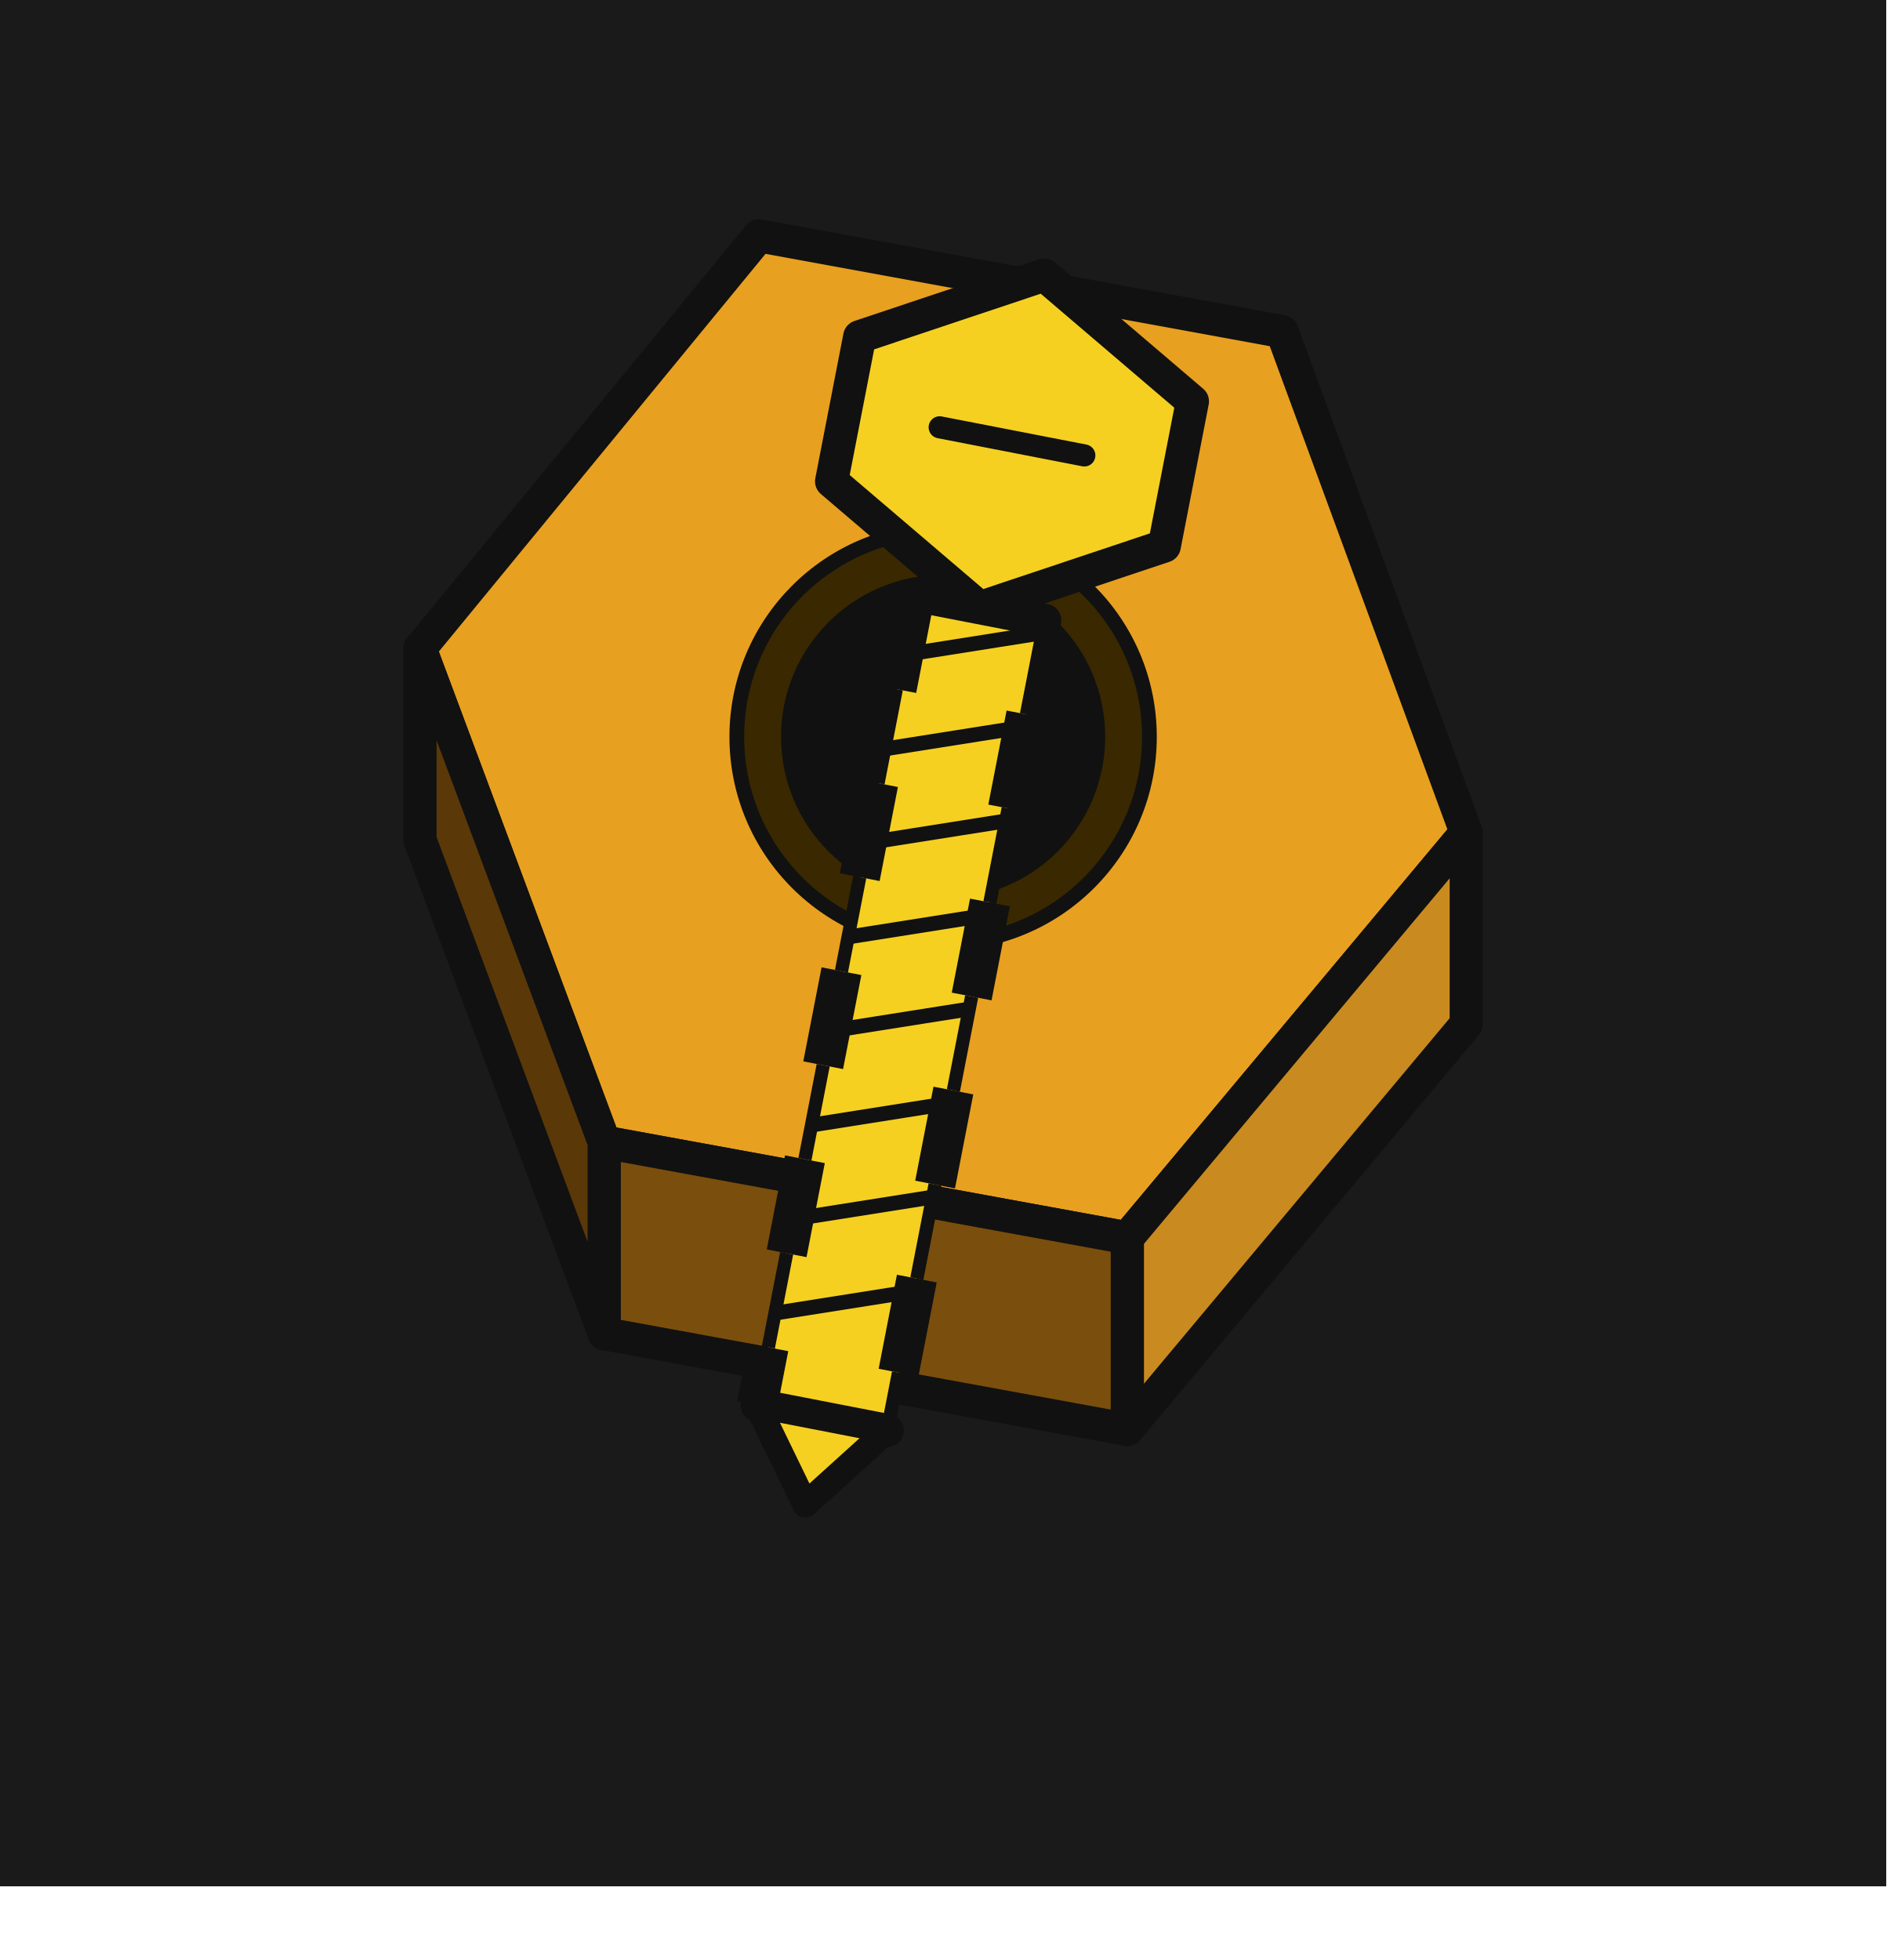
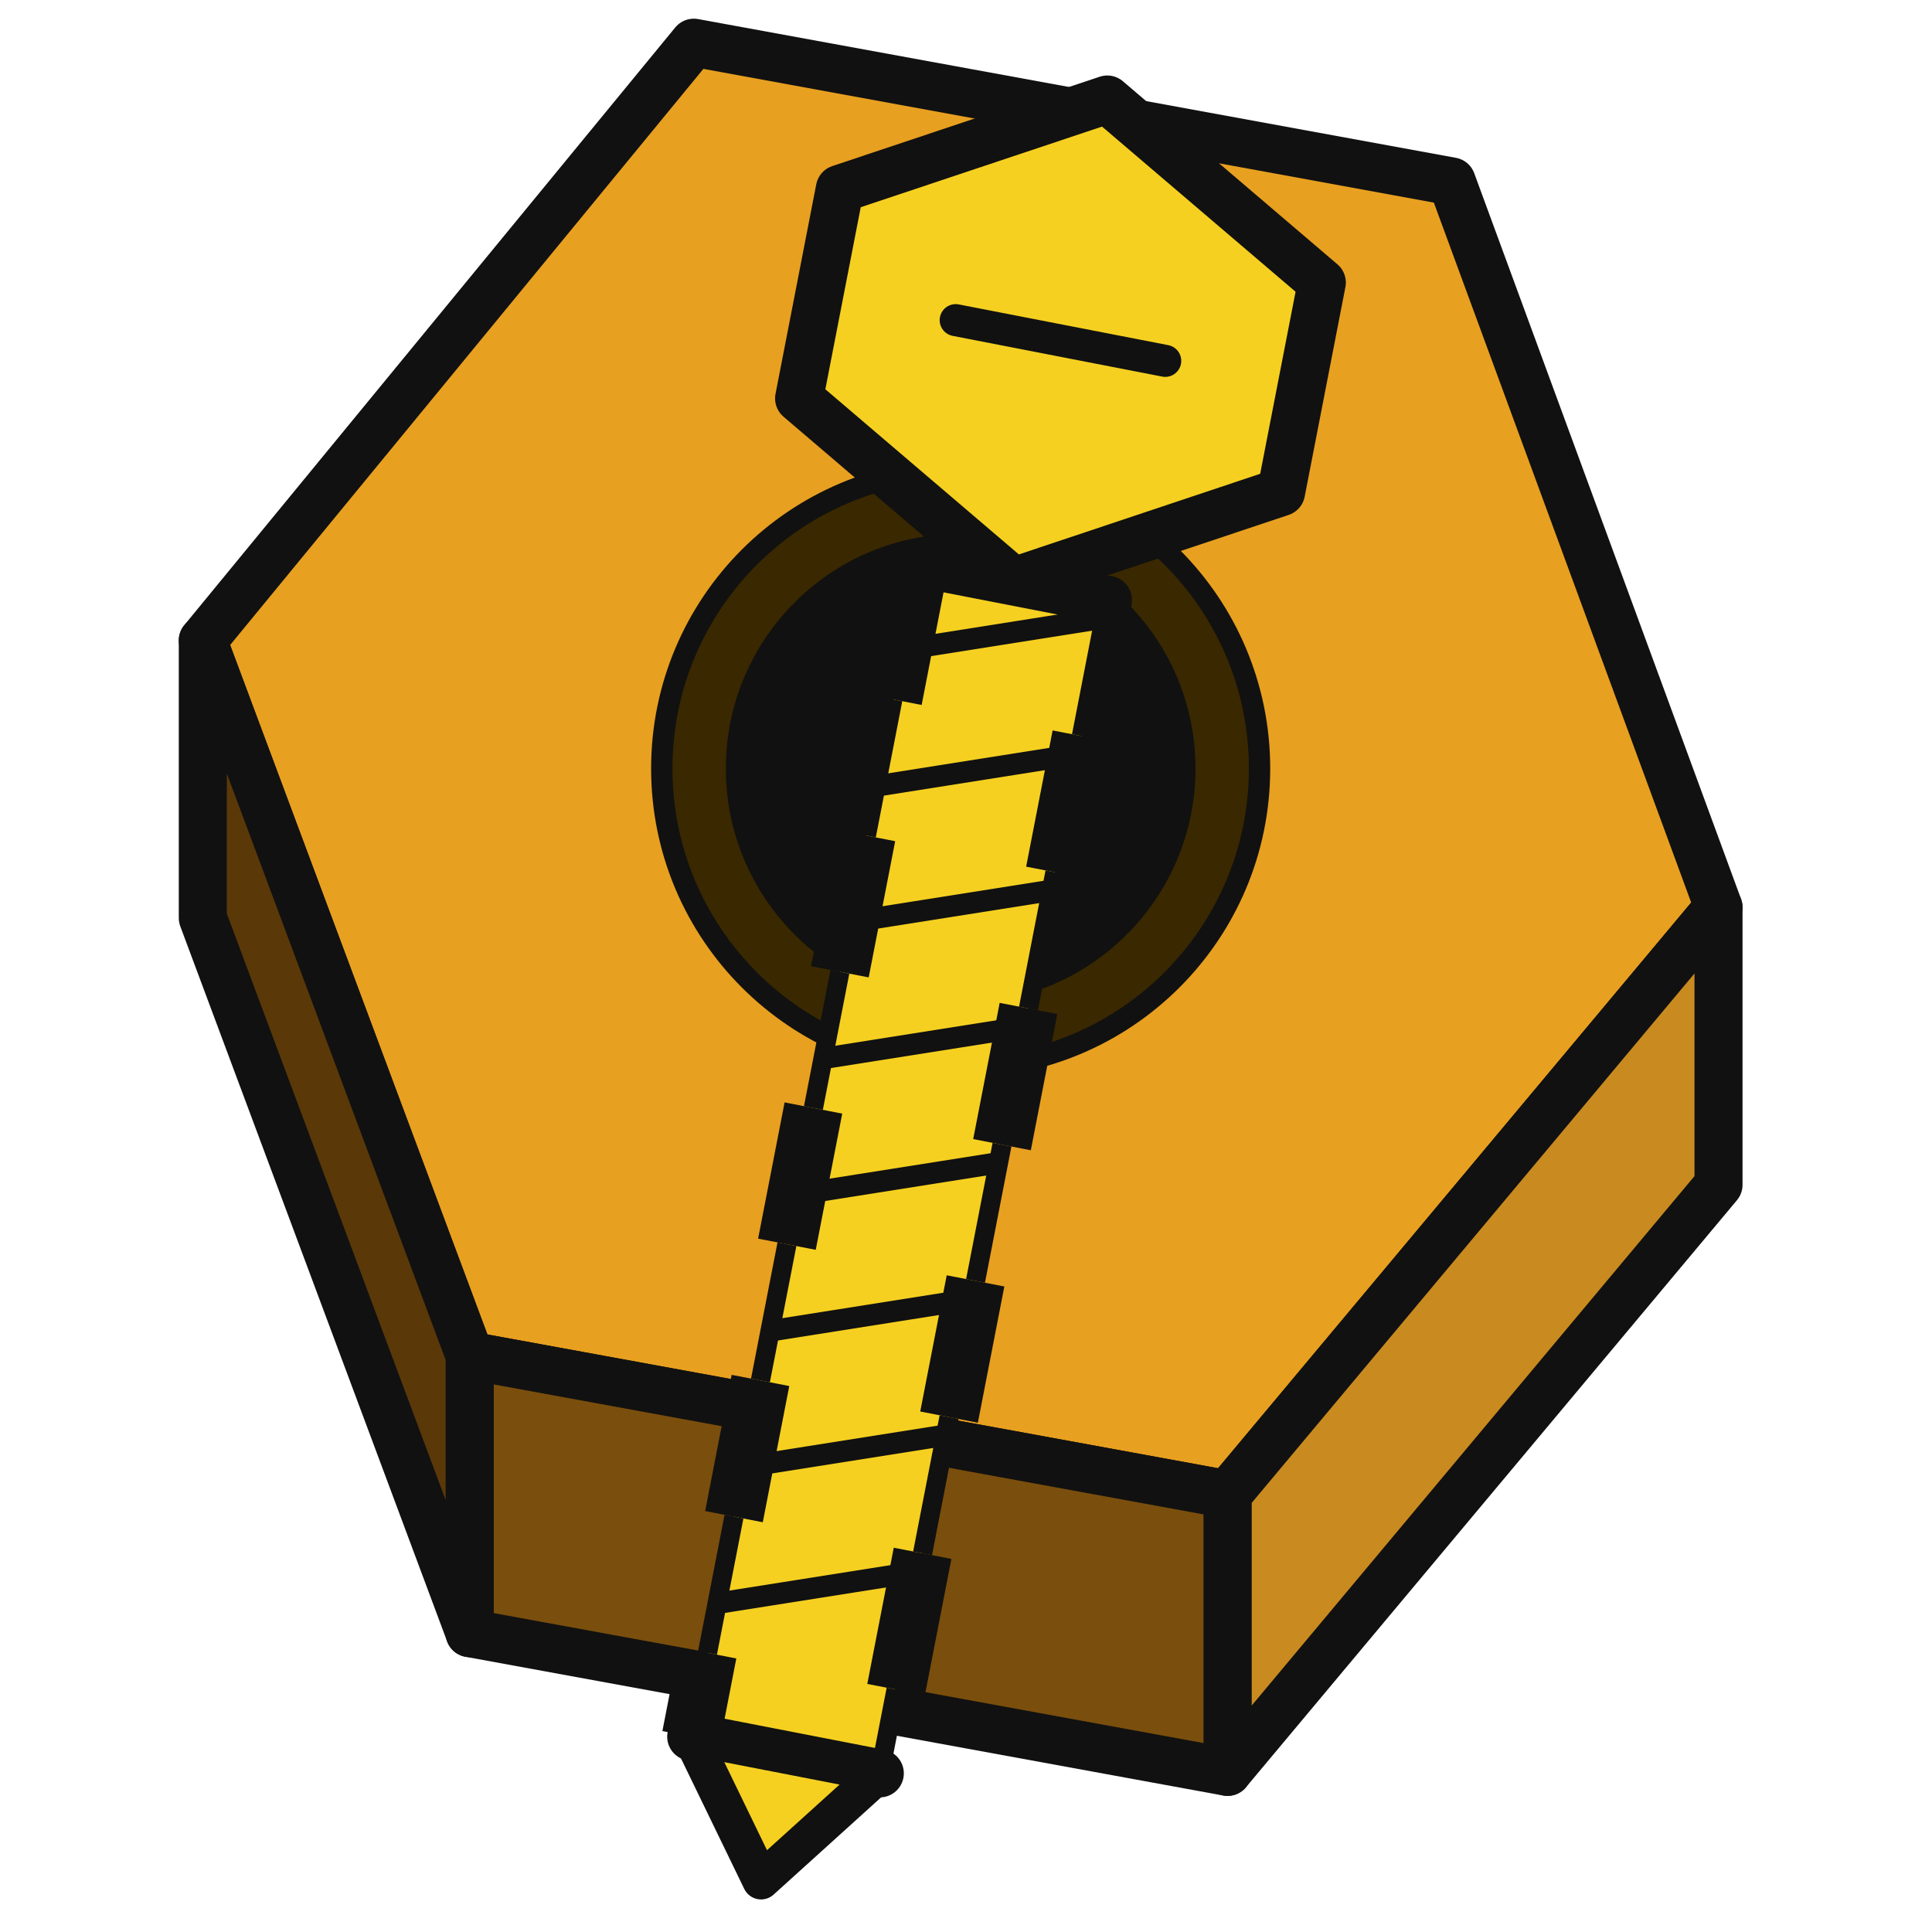
- <svg xmlns="http://www.w3.org/2000/svg" width="256" height="266" viewBox="0 0 256 266">
+ <svg xmlns="http://www.w3.org/2000/svg" width="181" height="181" viewBox="38 28 181 181">
  <defs>
    <clipPath id="sc">
      <rect x="119" y="82" width="18" height="112" rx="2" />
    </clipPath>
  </defs>
-   <rect width="256" height="256" fill="#1a1a1a" style="fill:rgb(26, 26, 26);stroke:none;color:rgb(0, 0, 0);stroke-width:1px;stroke-linecap:butt;stroke-linejoin:miter;opacity:1;dominant-baseline:auto" />
+   <rect width="256" height="256" fill="#1a1a1a" style="stroke:none;opacity:0;dominant-baseline:auto" />
  <polygon points="103,32 174,45 199,113 153,168 82,155 57,88" fill="#e8a020" stroke="#111" stroke-width="4.5" stroke-linejoin="round" style="fill:rgb(232, 160, 32);stroke:rgb(17, 17, 17);color:rgb(0, 0, 0);stroke-width:4.5px;stroke-linecap:butt;stroke-linejoin:round;opacity:1;dominant-baseline:auto" />
  <polygon points="199,113 153,168 153,194 199,139" fill="#c98a20" stroke="#111" stroke-width="4.5" stroke-linejoin="round" style="fill:rgb(201, 138, 32);stroke:rgb(17, 17, 17);color:rgb(0, 0, 0);stroke-width:4.5px;stroke-linecap:butt;stroke-linejoin:round;opacity:1;dominant-baseline:auto" />
  <polygon points="153,168 82,155 82,181 153,194" fill="#7a4e0c" stroke="#111" stroke-width="4.5" stroke-linejoin="round" style="fill:rgb(122, 78, 12);stroke:rgb(17, 17, 17);color:rgb(0, 0, 0);stroke-width:4.5px;stroke-linecap:butt;stroke-linejoin:round;opacity:1;dominant-baseline:auto" />
  <polygon points="82,155 57,88 57,114 82,181" fill="#5a3808" stroke="#111" stroke-width="4.5" stroke-linejoin="round" style="fill:rgb(90, 56, 8);stroke:rgb(17, 17, 17);color:rgb(0, 0, 0);stroke-width:4.5px;stroke-linecap:butt;stroke-linejoin:round;opacity:1;dominant-baseline:auto" />
  <ellipse cx="128" cy="100" rx="28" ry="28" fill="#3a2800" stroke="#111" stroke-width="2" style="fill:rgb(58, 40, 0);stroke:rgb(17, 17, 17);color:rgb(0, 0, 0);stroke-width:2px;stroke-linecap:butt;stroke-linejoin:miter;opacity:1;dominant-baseline:auto" />
  <ellipse cx="128" cy="100" rx="22" ry="22" fill="#111" style="fill:rgb(17, 17, 17);stroke:none;color:rgb(0, 0, 0);stroke-width:1px;stroke-linecap:butt;stroke-linejoin:miter;opacity:1;dominant-baseline:auto" />
  <g transform="rotate(11 128 108)" style="fill:rgb(0, 0, 0);stroke:none;color:rgb(0, 0, 0);stroke-width:1px;stroke-linecap:butt;stroke-linejoin:miter;opacity:1;dominant-baseline:auto">
    <polygon points="128,36 151,49 151,69 128,82 105,69 105,49" fill="#f5d020" stroke="#111" stroke-width="4.5" stroke-linejoin="round" style="fill:rgb(245, 208, 32);stroke:rgb(17, 17, 17);color:rgb(0, 0, 0);stroke-width:4.5px;stroke-linecap:butt;stroke-linejoin:round;opacity:1;dominant-baseline:auto" />
    <line x1="118" y1="59" x2="138" y2="59" stroke="#111" stroke-width="3" stroke-linecap="round" style="fill:rgb(0, 0, 0);stroke:rgb(17, 17, 17);color:rgb(0, 0, 0);stroke-width:3px;stroke-linecap:round;stroke-linejoin:miter;opacity:1;dominant-baseline:auto" />
    <rect x="119" y="82" width="18" height="112" rx="2" fill="#f5d020" style="fill:rgb(245, 208, 32);stroke:none;color:rgb(0, 0, 0);stroke-width:1px;stroke-linecap:butt;stroke-linejoin:miter;opacity:1;dominant-baseline:auto" />
    <line x1="119" y1="82" x2="119" y2="95" stroke="#111" stroke-width="5.5" stroke-linecap="butt" style="fill:rgb(0, 0, 0);stroke:rgb(17, 17, 17);color:rgb(0, 0, 0);stroke-width:5.5px;stroke-linecap:butt;stroke-linejoin:miter;opacity:1;dominant-baseline:auto" />
    <line x1="119" y1="95" x2="119" y2="108" stroke="#111" stroke-width="1.8" stroke-linecap="butt" style="fill:rgb(0, 0, 0);stroke:rgb(17, 17, 17);color:rgb(0, 0, 0);stroke-width:1.8px;stroke-linecap:butt;stroke-linejoin:miter;opacity:1;dominant-baseline:auto" />
    <line x1="119" y1="108" x2="119" y2="121" stroke="#111" stroke-width="5.5" stroke-linecap="butt" style="fill:rgb(0, 0, 0);stroke:rgb(17, 17, 17);color:rgb(0, 0, 0);stroke-width:5.5px;stroke-linecap:butt;stroke-linejoin:miter;opacity:1;dominant-baseline:auto" />
    <line x1="119" y1="121" x2="119" y2="134" stroke="#111" stroke-width="1.8" stroke-linecap="butt" style="fill:rgb(0, 0, 0);stroke:rgb(17, 17, 17);color:rgb(0, 0, 0);stroke-width:1.8px;stroke-linecap:butt;stroke-linejoin:miter;opacity:1;dominant-baseline:auto" />
    <line x1="119" y1="134" x2="119" y2="147" stroke="#111" stroke-width="5.5" stroke-linecap="butt" style="fill:rgb(0, 0, 0);stroke:rgb(17, 17, 17);color:rgb(0, 0, 0);stroke-width:5.5px;stroke-linecap:butt;stroke-linejoin:miter;opacity:1;dominant-baseline:auto" />
    <line x1="119" y1="147" x2="119" y2="160" stroke="#111" stroke-width="1.8" stroke-linecap="butt" style="fill:rgb(0, 0, 0);stroke:rgb(17, 17, 17);color:rgb(0, 0, 0);stroke-width:1.8px;stroke-linecap:butt;stroke-linejoin:miter;opacity:1;dominant-baseline:auto" />
    <line x1="119" y1="160" x2="119" y2="173" stroke="#111" stroke-width="5.5" stroke-linecap="butt" style="fill:rgb(0, 0, 0);stroke:rgb(17, 17, 17);color:rgb(0, 0, 0);stroke-width:5.5px;stroke-linecap:butt;stroke-linejoin:miter;opacity:1;dominant-baseline:auto" />
    <line x1="119" y1="173" x2="119" y2="186" stroke="#111" stroke-width="1.8" stroke-linecap="butt" style="fill:rgb(0, 0, 0);stroke:rgb(17, 17, 17);color:rgb(0, 0, 0);stroke-width:1.8px;stroke-linecap:butt;stroke-linejoin:miter;opacity:1;dominant-baseline:auto" />
    <line x1="119" y1="186" x2="119" y2="194" stroke="#111" stroke-width="5.5" stroke-linecap="butt" style="fill:rgb(0, 0, 0);stroke:rgb(17, 17, 17);color:rgb(0, 0, 0);stroke-width:5.5px;stroke-linecap:butt;stroke-linejoin:miter;opacity:1;dominant-baseline:auto" />
    <line x1="137" y1="82" x2="137" y2="95" stroke="#111" stroke-width="1.8" stroke-linecap="butt" style="fill:rgb(0, 0, 0);stroke:rgb(17, 17, 17);color:rgb(0, 0, 0);stroke-width:1.8px;stroke-linecap:butt;stroke-linejoin:miter;opacity:1;dominant-baseline:auto" />
    <line x1="137" y1="95" x2="137" y2="108" stroke="#111" stroke-width="5.5" stroke-linecap="butt" style="fill:rgb(0, 0, 0);stroke:rgb(17, 17, 17);color:rgb(0, 0, 0);stroke-width:5.5px;stroke-linecap:butt;stroke-linejoin:miter;opacity:1;dominant-baseline:auto" />
    <line x1="137" y1="108" x2="137" y2="121" stroke="#111" stroke-width="1.8" stroke-linecap="butt" style="fill:rgb(0, 0, 0);stroke:rgb(17, 17, 17);color:rgb(0, 0, 0);stroke-width:1.8px;stroke-linecap:butt;stroke-linejoin:miter;opacity:1;dominant-baseline:auto" />
    <line x1="137" y1="121" x2="137" y2="134" stroke="#111" stroke-width="5.5" stroke-linecap="butt" style="fill:rgb(0, 0, 0);stroke:rgb(17, 17, 17);color:rgb(0, 0, 0);stroke-width:5.5px;stroke-linecap:butt;stroke-linejoin:miter;opacity:1;dominant-baseline:auto" />
    <line x1="137" y1="134" x2="137" y2="147" stroke="#111" stroke-width="1.8" stroke-linecap="butt" style="fill:rgb(0, 0, 0);stroke:rgb(17, 17, 17);color:rgb(0, 0, 0);stroke-width:1.8px;stroke-linecap:butt;stroke-linejoin:miter;opacity:1;dominant-baseline:auto" />
    <line x1="137" y1="147" x2="137" y2="160" stroke="#111" stroke-width="5.5" stroke-linecap="butt" style="fill:rgb(0, 0, 0);stroke:rgb(17, 17, 17);color:rgb(0, 0, 0);stroke-width:5.5px;stroke-linecap:butt;stroke-linejoin:miter;opacity:1;dominant-baseline:auto" />
    <line x1="137" y1="160" x2="137" y2="173" stroke="#111" stroke-width="1.8" stroke-linecap="butt" style="fill:rgb(0, 0, 0);stroke:rgb(17, 17, 17);color:rgb(0, 0, 0);stroke-width:1.8px;stroke-linecap:butt;stroke-linejoin:miter;opacity:1;dominant-baseline:auto" />
    <line x1="137" y1="173" x2="137" y2="186" stroke="#111" stroke-width="5.5" stroke-linecap="butt" style="fill:rgb(0, 0, 0);stroke:rgb(17, 17, 17);color:rgb(0, 0, 0);stroke-width:5.5px;stroke-linecap:butt;stroke-linejoin:miter;opacity:1;dominant-baseline:auto" />
    <line x1="137" y1="186" x2="137" y2="194" stroke="#111" stroke-width="1.8" stroke-linecap="butt" style="fill:rgb(0, 0, 0);stroke:rgb(17, 17, 17);color:rgb(0, 0, 0);stroke-width:1.8px;stroke-linecap:butt;stroke-linejoin:miter;opacity:1;dominant-baseline:auto" />
    <line x1="119" y1="82" x2="137" y2="82" stroke="#111" stroke-width="4.5" stroke-linecap="round" style="fill:rgb(0, 0, 0);stroke:rgb(17, 17, 17);color:rgb(0, 0, 0);stroke-width:4.5px;stroke-linecap:round;stroke-linejoin:miter;opacity:1;dominant-baseline:auto" />
    <line x1="119" y1="194" x2="137" y2="194" stroke="#111" stroke-width="4.5" stroke-linecap="round" style="fill:rgb(0, 0, 0);stroke:rgb(17, 17, 17);color:rgb(0, 0, 0);stroke-width:4.5px;stroke-linecap:round;stroke-linejoin:miter;opacity:1;dominant-baseline:auto" />
    <g clip-path="url(#sc)" stroke="#111" stroke-width="2" stroke-linecap="round" style="fill:rgb(0, 0, 0);stroke:rgb(17, 17, 17);color:rgb(0, 0, 0);stroke-width:2px;stroke-linecap:round;stroke-linejoin:miter;opacity:1;dominant-baseline:auto">
      <line x1="117" y1="91" x2="139" y2="83" style="fill:rgb(0, 0, 0);stroke:rgb(17, 17, 17);color:rgb(0, 0, 0);stroke-width:2px;stroke-linecap:round;stroke-linejoin:miter;opacity:1;dominant-baseline:auto" />
      <line x1="117" y1="104" x2="139" y2="96" style="fill:rgb(0, 0, 0);stroke:rgb(17, 17, 17);color:rgb(0, 0, 0);stroke-width:2px;stroke-linecap:round;stroke-linejoin:miter;opacity:1;dominant-baseline:auto" />
      <line x1="117" y1="117" x2="139" y2="109" style="fill:rgb(0, 0, 0);stroke:rgb(17, 17, 17);color:rgb(0, 0, 0);stroke-width:2px;stroke-linecap:round;stroke-linejoin:miter;opacity:1;dominant-baseline:auto" />
      <line x1="117" y1="130" x2="139" y2="122" style="fill:rgb(0, 0, 0);stroke:rgb(17, 17, 17);color:rgb(0, 0, 0);stroke-width:2px;stroke-linecap:round;stroke-linejoin:miter;opacity:1;dominant-baseline:auto" />
      <line x1="117" y1="143" x2="139" y2="135" style="fill:rgb(0, 0, 0);stroke:rgb(17, 17, 17);color:rgb(0, 0, 0);stroke-width:2px;stroke-linecap:round;stroke-linejoin:miter;opacity:1;dominant-baseline:auto" />
      <line x1="117" y1="156" x2="139" y2="148" style="fill:rgb(0, 0, 0);stroke:rgb(17, 17, 17);color:rgb(0, 0, 0);stroke-width:2px;stroke-linecap:round;stroke-linejoin:miter;opacity:1;dominant-baseline:auto" />
      <line x1="117" y1="169" x2="139" y2="161" style="fill:rgb(0, 0, 0);stroke:rgb(17, 17, 17);color:rgb(0, 0, 0);stroke-width:2px;stroke-linecap:round;stroke-linejoin:miter;opacity:1;dominant-baseline:auto" />
      <line x1="117" y1="182" x2="139" y2="174" style="fill:rgb(0, 0, 0);stroke:rgb(17, 17, 17);color:rgb(0, 0, 0);stroke-width:2px;stroke-linecap:round;stroke-linejoin:miter;opacity:1;dominant-baseline:auto" />
    </g>
    <polygon points="119,194 128,206 137,194" fill="#f5d020" stroke="#111" stroke-width="3.5" stroke-linejoin="round" style="fill:rgb(245, 208, 32);stroke:rgb(17, 17, 17);color:rgb(0, 0, 0);stroke-width:3.5px;stroke-linecap:butt;stroke-linejoin:round;opacity:1;dominant-baseline:auto" />
  </g>
</svg>
